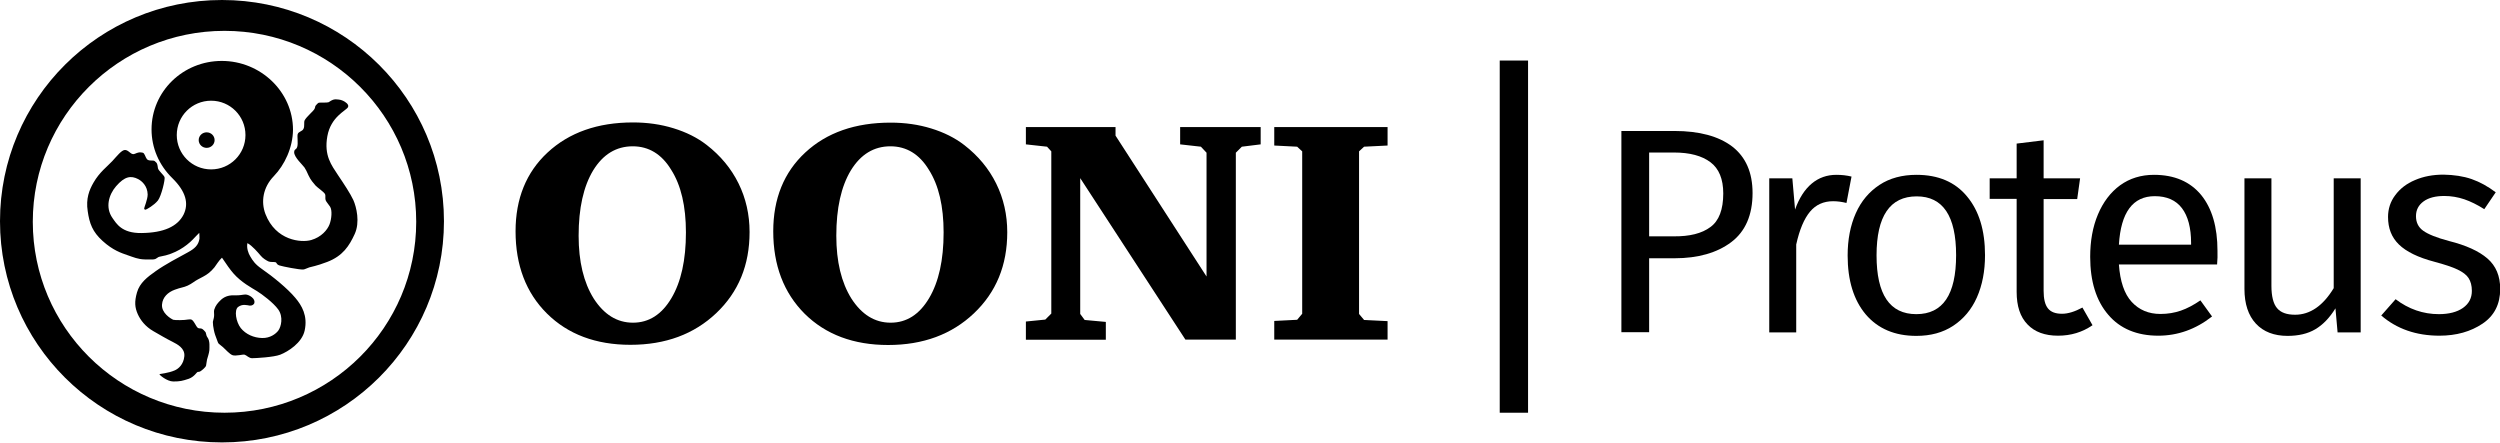
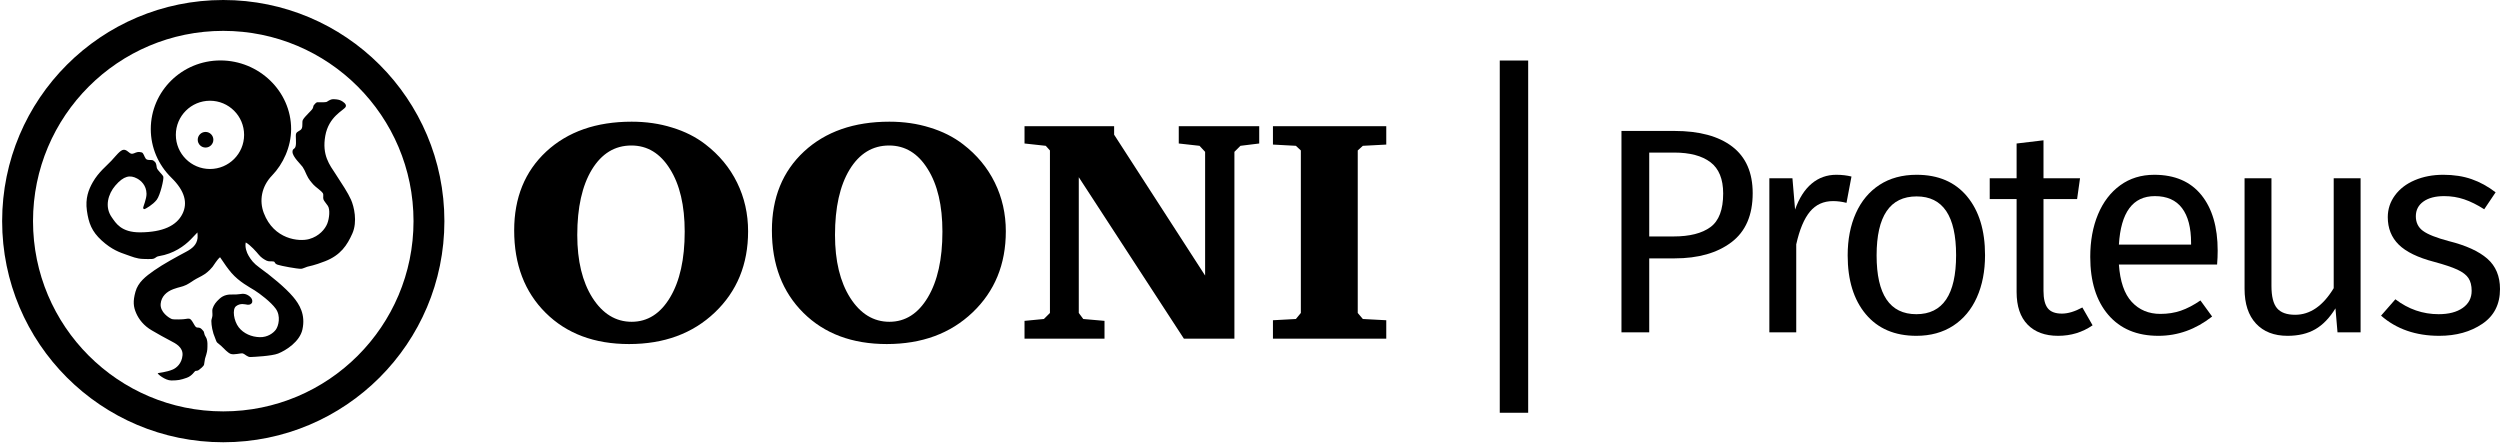
- <svg xmlns="http://www.w3.org/2000/svg" version="1.1" x="0px" y="0px" viewBox="0 0 1288.4 227.9" enable-background="new 0 0 1288.4 227.9" xml:space="preserve">
+ <svg xmlns="http://www.w3.org/2000/svg" version="1.1" x="0px" y="0px" viewBox="0 0 1288.404 227.923" enable-background="new 0 0 1288.404 227.923" xml:space="preserve">
  <g id="Layer_1">
</g>
  <g id="Logo">
    <g>
-       <g id="Page-1_17_">
-         <g id="Wordmark-Horizontal_17_">
-           <g id="Logo-wordmark-HORIZ_17_" transform="translate(1, 1)">
-             <g>
-               <g>
-                 <path d="M113.4-1C50.2-1-1,50-1,113s51.2,114,114.4,114s114.4-51,114.4-114S176.6-1,113.4-1z M114.7,211.7         c-54.6,0-98.8-44.1-98.8-98.4s44.2-98.4,98.8-98.4s98.8,44.1,98.8,98.4S169.3,211.7,114.7,211.7z" />
-               </g>
-               <g>
-                 <path d="M173.1,89.1c-3.2-4.9-7.2-9.9-5.4-19.9c1.8-10,9.5-13.1,10.6-14.9c0.9-1.5-1.7-3-2.4-3.3c-0.8-0.4-1.6-0.7-3.7-0.8         c-0.1,0-0.3,0-0.4,0c-1.8,0.1-2.8,1.2-3.5,1.5c-0.8,0.3-4.4,0.1-4.9,0.2c-0.5,0.1-1.5,1.2-1.7,1.5c-0.4,0.5-0.1,0.6-0.6,1.7         c-0.5,1.1-4.1,4-5.1,5.9c-0.5,1,0.1,3.1-0.6,4.4c-0.6,1.4-2.6,1.3-3,2.8c-0.3,1.1,0.3,4.7-0.2,6.4c-0.5,1.8-1.5,1-1.6,2.8         c-0.1,2.6,4.5,6.7,5.3,7.9c0.8,1.2,1.1,1.9,2.1,4.1c1.1,2.4,2.5,3.9,3.6,5.2c1.1,1.2,4.1,3.1,4.9,4.4c0.4,0.7,0,2.1,0.3,3.1         c0.3,0.9,1.1,1.6,2.3,3.4c1.2,1.8,0.8,6.4-0.3,9.2c-1.1,2.8-4.2,6.5-9.4,8c-5.2,1.5-18.3,0.3-23.6-13.4         c-2.4-6.3-1.3-13.7,4.3-19.5c5.6-5.8,9.8-14.7,9.9-23.9c0-19.6-16.7-35.5-36.7-35.5S77.1,46.1,77.1,65.7         c0,9.4,3.8,18.4,10.8,25.2c6.9,6.8,8.5,13,5.7,18.7c-3.1,6.1-10.2,9.4-21.8,9.5c-10.1,0.1-12.8-4.9-14.8-7.7         c-3.9-5.5-1.9-12.1,1.8-16.4c4.5-5.2,7.7-5.6,11.4-3.7c1.9,1,4.8,3.5,4.9,7.9c0,2.6-1.8,6.7-1.8,7.2s0.4,0.8,0.9,0.6         c0.5-0.2,4.1-2.1,6.2-4.7c1.8-2.4,3.8-10.9,3.4-12c-0.4-1.1-3.2-3.4-3.4-4.6c-0.1-0.7-0.2-1.7-0.5-2.4         c-0.2-0.5-0.9-1-1.2-1.3c-0.8-0.6-3,0.2-4-1c-0.8-1-1.1-3-2.1-3.3c-0.5-0.1-1.4-0.3-2.2-0.1c-1.2,0.2-2.1,1-3,0.8         c-1.3-0.2-2.4-2.2-4.1-2.1c-1.7,0.1-4,3.1-6.4,5.7c-2.4,2.6-6.7,5.8-9.7,11.1c-2.2,3.8-4,8.3-3,14.7         c0.9,6.4,2.5,10.7,7.7,15.4c5.3,4.8,9.6,6.2,12.8,7.3c3.2,1.1,5.4,2.1,8.8,2.2c1.2,0,3.7,0.1,4.5,0c2.1-0.2,1.7-1.2,3.7-1.5         c7.7-1.3,13.2-5.3,16.5-8.6c0.8-0.9,3.1-3.2,3.5-3.6c0.1,0.6,0.1,2.5,0.1,3c-0.5,3.4-2.6,5.2-5.9,7         c-4.8,2.6-11.8,6.3-16.6,9.7c-4.4,3.1-8.3,6.1-9.7,11c-1.4,4.9-1.1,7.8,0.4,11.2c1.4,3.1,3.9,6.4,8.1,8.8         c3.5,2,6.5,3.8,9.9,5.5c2.3,1.2,6.4,3.2,6,7.4c-0.4,4.3-3.1,6.5-5,7.3c-3.2,1.4-7.7,1.8-7.8,1.9c-0.3,0.3,3.9,3.8,7.1,3.8         c3.5,0,4.7-0.3,8-1.4c2.8-1,4.1-3.4,4.5-3.5c0.5-0.1,1.1,0,1.7-0.5c0.6-0.4,2.5-1.9,2.7-2.8c0.2-0.9,0.3-2.3,0.5-3.1         c0.2-0.8,1.1-3.4,1.2-4.8c0-1.4,0.4-4.7-0.9-6.5c-1.1-1.5-0.5-2.4-1.4-3.2c-0.1-0.1-0.9-1.1-1.6-1.4c-0.9-0.3-1.3,0-2-0.4         c-1-0.6-2.2-4.3-3.7-4.4c-0.5,0-1.1,0-1.7,0.1c-1.2,0.3-6.4,0.4-7.3,0.1c-1.4-0.6-6.2-3.6-5.8-7.9c0.3-3.7,3-6.3,6.6-7.6         c3.2-1.2,4.4-1.1,6.6-2.1c2.2-1,3.7-2.4,5.3-3.2c1.6-0.9,3.9-1.9,5.6-3.3c1-0.8,1.9-1.7,2.9-2.9c0.8-1,2.3-3.6,3.9-5         c2.2,3.3,4.3,6.3,5.9,8.1c4,4.6,9.5,7.5,12.1,9.1c2.6,1.6,8.5,6,11,9.5c2.7,3.8,1.5,8.9,0,10.9c-1.3,1.7-4.2,3.9-8.3,3.8         c-4.3-0.1-8.4-1.9-11-5.1c-2.5-3.2-3.5-9.3-1.4-10.9c2.3-1.7,4.6-0.9,6-0.7c1.1,0.1,2.2-0.5,2.4-1.4c0.2-0.9-0.1-2-1.4-3         c-0.7-0.5-1.9-1.4-3.5-1.3c-0.9,0-2.6,0.5-5,0.4c-2.5-0.1-4.9,0.2-7.2,2.2c-1.8,1.7-2.9,3-3.6,5.2c-0.3,0.8,0.1,2.6-0.1,3.6         c-0.1,1-0.5,1.9-0.6,2.7c0,1.2,0.2,2.7,0.5,4.1c0.3,1.6,0.9,3.4,1.6,5.1c0.3,0.7,0.5,1.6,0.9,2c0.5,0.5,1.3,1,2.2,1.8         c1.6,1.5,3.4,3.5,4.8,4.1c1.8,0.7,5.4-0.5,6.4-0.2c1,0.3,2.3,1.9,3.9,1.8c1.6,0,11.1-0.5,14.4-1.8         c4.1-1.6,11.2-6.1,12.6-12.4c1.7-7.7-1.5-13-4.8-16.9c-4-4.8-11.6-11-17.4-15c-3.3-2.3-4.5-4.1-5.8-6.3c-1-1.6-2-4.3-1.5-6.9         c2.4,1.2,5.7,5.1,6.7,6.3c1.3,1.6,2.9,2.5,4.1,3.1c1.1,0.5,2.5,0.2,3.5,0.4c1.1,0.2,0.3,1,2.2,1.7c1.9,0.6,10.2,2.2,12.2,2.1         c0.8,0,1.9-0.7,3.2-1.1c1.2-0.4,3.4-0.6,9.2-2.8c8.1-3.1,11.4-8.3,14.2-14.4s0.9-13.9-0.7-17.5         C179.5,98.7,176.4,94,173.1,89.1z M107.8,86.3c-9.8,0-17.7-7.9-17.7-17.7c0-9.8,7.9-17.7,17.7-17.7s17.7,7.9,17.7,17.7         C125.5,78.4,117.6,86.3,107.8,86.3z" />
-               </g>
-               <g>
-                 <ellipse cx="105.5" cy="71.2" rx="4.1" ry="4" />
-               </g>
-             </g>
-             <g id="Wordmark_17_" transform="translate(206, 68)">
-               <g id="Fill-10_17_">
-                 <path d="M58.7,50.2c0-16.8,5.5-30.4,16.5-40.6C86.3-0.7,101-5.9,119.2-5.9c7.5,0,14.4,1,20.9,3c6.5,2,12.2,4.8,17.1,8.6         c7.1,5.5,12.6,12.1,16.4,19.8c3.8,7.7,5.7,16.1,5.7,25.1c0,17-5.7,30.9-17.2,41.8c-11.4,10.8-26.1,16.3-44.2,16.3         c-17.8,0-32.2-5.4-43-16.1C64.1,81.9,58.7,67.7,58.7,50.2L58.7,50.2z M119.1,6.4c-8.5,0-15.3,4.1-20.4,12.4         c-5,8.3-7.5,19.5-7.5,33.7c0,13.3,2.6,24.1,7.8,32.4c5.3,8.2,12,12.4,20.2,12.4S134,93.1,139,84.7c5-8.4,7.5-19.7,7.5-33.9         c0-13.5-2.5-24.3-7.6-32.3C134,10.4,127.3,6.4,119.1,6.4L119.1,6.4z M191.5,50.2c0-16.8,5.5-30.4,16.5-40.6         c11.1-10.3,25.8-15.4,44-15.4c7.5,0,14.4,1,20.9,3c6.5,2,12.2,4.8,17.1,8.6c7.1,5.5,12.6,12.1,16.4,19.8         c3.8,7.7,5.7,16.1,5.7,25.1c0,17-5.7,30.9-17.2,41.8c-11.4,10.8-26.1,16.3-44.2,16.3c-17.8,0-32.2-5.4-43-16.1         C196.9,81.9,191.5,67.7,191.5,50.2L191.5,50.2z M251.9,6.4c-8.5,0-15.3,4.1-20.4,12.4c-5,8.3-7.5,19.5-7.5,33.7         c0,13.3,2.6,24.1,7.8,32.4c5.3,8.2,12,12.4,20.2,12.4c8.2,0,14.8-4.2,19.8-12.6c5-8.4,7.5-19.7,7.5-33.9         c0-13.5-2.5-24.3-7.6-32.3C266.8,10.4,260.1,6.4,251.9,6.4L251.9,6.4z M321.7,105.9v-9.2l10-1l3.1-3.1V9l-2.2-2.4l-10.9-1.2         v-8.9h46.2v4.4l46.9,72.6V9.7l-2.9-3.1l-10.7-1.2v-8.9h41.5v8.9L433,6.6l-3.1,3.1v96.3h-26l-54.2-83.2v70l2.3,3.1l10.9,1v9.2         H321.7z M449.7,105.9v-9.5l11.8-0.6l2.6-3.1V9l-2.6-2.4l-11.8-0.6v-9.5h58.4v9.5L496,6.6L493.4,9v83.8l2.6,3.1l12.1,0.6v9.5         H449.7z" />
+       <g>
+         <g>
+           <g>
+             <line x1="780.242" y1="31.193" x2="780.242" y2="212.718" />
+           </g>
+           <g>
+             <rect x="772.919" y="31.192" width="14.644" height="181.527" />
+           </g>
+         </g>
+         <g>
+           <path d="M892.725,75.541c7.027,5.373,10.544,13.382,10.544,24.024c0,11.349-3.667,19.783-10.995,25.304      c-7.331,5.524-17.072,8.285-29.221,8.285h-13.104v38.107H835.64V67.483h27.262C875.755,67.483,885.696,70.17,892.725,75.541z       M881.505,117.037c4.368-3.213,6.552-8.985,6.552-17.321c0-7.43-2.184-12.803-6.552-16.116      c-4.368-3.314-10.619-4.971-18.753-4.971h-12.803v43.229h12.502C870.784,121.858,877.136,120.252,881.505,117.037z" />
+           <path d="M954.18,90.981l-2.561,13.555c-2.41-0.602-4.721-0.902-6.929-0.902c-4.921,0-8.887,1.807-11.899,5.422      c-3.012,3.615-5.373,9.239-7.079,16.869v45.338h-13.857V91.884h11.899L925.11,108c2.109-5.924,4.971-10.393,8.586-13.405      c3.614-3.013,7.832-4.519,12.652-4.519C949.158,90.076,951.77,90.377,954.18,90.981z" />
+           <path d="M1013.749,101.223c6.176,7.432,9.264,17.523,9.264,30.274c0,8.235-1.407,15.491-4.218,21.765      c-2.813,6.277-6.879,11.146-12.2,14.61c-5.323,3.464-11.649,5.196-18.979,5.196c-11.146,0-19.833-3.713-26.058-11.146      c-6.228-7.431-9.339-17.521-9.339-30.274c0-8.232,1.405-15.488,4.218-21.766c2.811-6.274,6.877-11.146,12.2-14.61      c5.321-3.464,11.697-5.196,19.129-5.196C998.913,90.076,1007.573,93.793,1013.749,101.223z M967.131,131.649      c0,20.183,6.827,30.274,20.484,30.274c13.655,0,20.484-10.142,20.484-30.426c0-20.183-6.777-30.274-20.334-30.274      C974.008,101.223,967.131,111.365,967.131,131.649z" />
+           <path d="M1078.441,167.647c-5.222,3.615-11.146,5.422-17.772,5.422c-6.729,0-11.975-1.932-15.74-5.799      c-3.766-3.864-5.648-9.463-5.648-16.794v-47.897h-13.857V91.884h13.857V73.959l13.857-1.656v19.581h18.827l-1.506,10.694      h-17.321v47.295c0,4.119,0.727,7.105,2.184,8.962c1.454,1.859,3.891,2.786,7.306,2.786c3.111,0,6.627-1.055,10.543-3.162      L1078.441,167.647z" />
+           <path d="M1142.605,136.317h-50.608c0.603,8.736,2.81,15.164,6.627,19.28c3.815,4.118,8.736,6.175,14.761,6.175      c3.815,0,7.329-0.551,10.544-1.656c3.212-1.104,6.575-2.861,10.092-5.271l6.024,8.283c-8.435,6.628-17.675,9.941-27.714,9.941      c-11.048,0-19.656-3.615-25.832-10.844c-6.176-7.23-9.264-17.172-9.264-29.824c0-8.232,1.33-15.537,3.992-21.915      c2.659-6.376,6.477-11.372,11.447-14.987c4.971-3.614,10.818-5.422,17.547-5.422c10.544,0,18.626,3.465,24.25,10.393      c5.623,6.929,8.436,16.52,8.436,28.77C1142.907,131.549,1142.805,133.907,1142.605,136.317z M1129.2,125.171      c0-7.832-1.558-13.806-4.669-17.924c-3.114-4.116-7.783-6.176-14.008-6.176c-11.349,0-17.524,8.337-18.526,25.003h37.203      V125.171z" />
+           <path d="M1216.56,171.262h-11.898l-1.055-12.352c-3.013,4.922-6.477,8.51-10.393,10.77c-3.917,2.26-8.688,3.389-14.31,3.389      c-6.929,0-12.351-2.108-16.267-6.326c-3.917-4.217-5.875-10.189-5.875-17.924V91.884h13.857v55.429      c0,5.422,0.953,9.264,2.862,11.522c1.906,2.259,5.02,3.39,9.338,3.39c7.731,0,14.358-4.568,19.882-13.707V91.884h13.857V171.262      z" />
+           <path d="M1273.794,92.336c4.316,1.506,8.436,3.766,12.352,6.777l-5.875,8.736c-3.614-2.309-7.056-4.016-10.317-5.121      c-3.264-1.104-6.702-1.657-10.317-1.657c-4.519,0-8.084,0.93-10.694,2.786c-2.612,1.859-3.916,4.395-3.916,7.607      c0,3.215,1.229,5.723,3.69,7.531c2.459,1.807,6.902,3.564,13.33,5.271c8.835,2.209,15.438,5.223,19.807,9.037      c4.368,3.817,6.552,9.037,6.552,15.664c0,7.833-3.038,13.809-9.112,17.924c-6.077,4.119-13.48,6.176-22.217,6.176      c-12.05,0-22.043-3.464-29.974-10.393l7.381-8.435c6.726,5.121,14.158,7.682,22.292,7.682c5.22,0,9.361-1.078,12.426-3.239      c3.062-2.157,4.594-5.095,4.594-8.811c0-2.711-0.553-4.896-1.656-6.553c-1.106-1.656-3.013-3.111-5.724-4.367      c-2.712-1.255-6.68-2.584-11.899-3.992c-8.435-2.207-14.535-5.17-18.301-8.887c-3.766-3.713-5.648-8.434-5.648-14.158      c0-4.115,1.229-7.855,3.69-11.221c2.46-3.363,5.874-5.974,10.242-7.832c4.368-1.857,9.264-2.787,14.686-2.787      C1264.606,90.076,1269.475,90.829,1273.794,92.336z" />
+         </g>
+       </g>
+       <g>
+         <g>
+           <g id="Page-1_21_">
+             <g id="Wordmark-Horizontal_21_">
+               <g id="Logo-wordmark-HORIZ_21_" transform="translate(1, 1)">
+                 <g id="Wordmark_21_" transform="translate(206, 68)">
+                   <g id="Fill-10_21_">
+                     <g>
+                       <path d="M57.989,49.737c0-16.843,5.511-30.388,16.536-40.643c11.078-10.254,25.75-15.38,44.02-15.38            c7.456,0,14.405,1.008,20.851,3.028c6.496,1.965,12.196,4.834,17.096,8.606c7.136,5.473,12.594,12.061,16.378,19.765            c3.781,7.704,5.67,16.071,5.67,25.102c0,17.001-5.725,30.949-17.176,41.839c-11.395,10.84-26.123,16.257-44.176,16.257            c-17.844,0-32.168-5.365-42.982-16.096C63.394,81.483,57.989,67.324,57.989,49.737L57.989,49.737z M118.384,5.986            c-8.521,0-15.312,4.143-20.37,12.433c-5.008,8.287-7.511,19.524-7.511,33.708c0,13.337,2.61,24.122,7.831,32.356            c5.272,8.234,12.01,12.352,20.211,12.352s14.806-4.196,19.811-12.591c5.008-8.395,7.511-19.684,7.511-33.869            c0-13.496-2.531-24.252-7.589-32.276C133.27,10.024,126.641,5.986,118.384,5.986L118.384,5.986z M190.811,49.737            c0-16.843,5.514-30.388,16.536-40.643c11.078-10.254,25.753-15.38,44.02-15.38c7.456,0,14.405,1.008,20.851,3.028            c6.496,1.965,12.196,4.834,17.096,8.606c7.136,5.473,12.597,12.061,16.378,19.765s5.672,16.071,5.672,25.102            c0,17.001-5.725,30.949-17.176,41.839c-11.398,10.84-26.123,16.257-44.178,16.257c-17.841,0-32.168-5.365-42.979-16.096            C196.217,81.483,190.811,67.324,190.811,49.737L190.811,49.737z M251.209,5.986c-8.521,0-15.312,4.143-20.373,12.433            c-5.008,8.287-7.509,19.524-7.509,33.708c0,13.337,2.61,24.122,7.829,32.356c5.272,8.234,12.01,12.352,20.211,12.352            s14.806-4.196,19.813-12.591c5.005-8.395,7.509-19.684,7.509-33.869c0-13.496-2.529-24.252-7.589-32.276            C266.093,10.024,259.463,5.986,251.209,5.986L251.209,5.986z M320.999,105.521v-9.164l9.985-0.957l3.116-3.108V8.537            l-2.156-2.392l-10.944-1.194v-8.928h46.176v4.385l46.894,72.599V9.253l-2.877-3.108l-10.705-1.194v-8.928h41.463v8.928            l-9.667,1.194l-3.116,3.108v96.269h-26.043l-54.163-83.198v69.968l2.315,3.108l10.944,0.957v9.164H320.999z             M449.028,105.521v-9.483l11.824-0.638l2.557-3.108V8.537l-2.557-2.392l-11.824-0.636v-9.485h58.4v9.485l-12.065,0.636            l-2.635,2.392v83.756l2.635,3.108l12.065,0.638v9.483H449.028z" />
+                     </g>
+                   </g>
+                 </g>
              </g>
            </g>
          </g>
        </g>
-       </g>
-       <g>
+         <path d="M115.064-0.001c-62.938,0-113.96,51.022-113.96,113.96c0,62.938,51.022,113.96,113.96,113.96     c62.938,0,113.96-51.022,113.96-113.96C229.024,51.021,178.002-0.001,115.064-0.001z M115.064,212.01     c-54.151,0-98.05-43.9-98.05-98.051c0-54.152,43.899-98.051,98.05-98.051c54.151,0,98.05,43.899,98.05,98.051     C213.114,168.11,169.215,212.01,115.064,212.01z" />
+         <path d="M180.89,102.905c-1.577-3.536-4.671-8.229-7.856-13.097c-3.185-4.868-7.175-9.837-5.396-19.814     s9.395-13.037,10.478-14.87c0.866-1.468-1.711-2.953-2.353-3.259c-0.779-0.369-1.627-0.658-3.674-0.748     c-0.127-0.006-0.252-0.007-0.372-0.002c-1.804,0.065-2.765,1.197-3.508,1.446c-0.806,0.27-4.339,0.056-4.828,0.158     c-0.535,0.112-1.474,1.243-1.675,1.531c-0.351,0.507-0.081,0.633-0.58,1.68c-0.501,1.046-4.071,4.023-5.048,5.879     c-0.523,0.994,0.064,3.05-0.574,4.415c-0.636,1.365-2.547,1.298-2.954,2.794c-0.299,1.101,0.272,4.638-0.209,6.364     c-0.499,1.788-1.534,0.982-1.599,2.806c-0.091,2.57,4.452,6.667,5.226,7.85c0.774,1.184,1.084,1.88,2.041,4.042     c1.066,2.412,2.503,3.915,3.584,5.141c1.081,1.225,4.056,3.103,4.825,4.417c0.427,0.731-0.038,2.126,0.251,3.041     c0.272,0.865,1.054,1.622,2.282,3.397c1.228,1.774,0.817,6.391-0.294,9.181c-1.111,2.792-4.138,6.49-9.316,7.944     c-5.178,1.453-18.179,0.264-23.386-13.397c-2.394-6.283-1.295-13.634,4.3-19.417c5.594-5.783,9.767-14.628,9.781-23.842     c0-19.547-16.591-35.394-36.423-35.394c-19.832,0-35.909,15.846-35.909,35.394c0.008,9.38,3.794,18.375,10.682,25.1     c6.889,6.725,8.445,12.975,5.621,18.61c-3.056,6.097-10.101,9.392-21.68,9.489c-9.979,0.084-12.679-4.872-14.702-7.72     c-3.882-5.461-1.872-12.087,1.769-16.341c4.422-5.168,7.687-5.614,11.277-3.681c1.927,1.038,4.774,3.456,4.839,7.863     c0.038,2.625-1.738,6.691-1.738,7.206c0,0.515,0.419,0.836,0.869,0.643c0.451-0.193,4.066-2.107,6.112-4.729     c1.831-2.346,3.796-10.873,3.41-11.967c-0.386-1.093-3.168-3.368-3.361-4.591c-0.115-0.726-0.2-1.655-0.542-2.417     c-0.234-0.52-0.873-0.998-1.212-1.259c-0.836-0.645-3.024,0.161-3.925-0.966C74.351,80.82,74.03,78.793,73,78.536     c-0.468-0.118-1.367-0.306-2.189-0.138c-1.182,0.241-2.07,0.954-2.99,0.846c-1.285-0.15-2.381-2.188-4.118-2.058     c-1.728,0.127-3.924,3.088-6.305,5.661c-2.381,2.574-6.607,5.824-9.586,11.066c-2.16,3.801-3.925,8.3-3.024,14.669     c0.901,6.37,2.47,10.662,7.592,15.344c5.269,4.816,9.522,6.209,12.674,7.303c3.153,1.093,5.34,2.114,8.75,2.22     c1.175,0.036,3.678,0.114,4.508,0.024c2.101-0.225,1.674-1.15,3.631-1.473c7.623-1.254,13.051-5.234,16.351-8.594     c0.84-0.855,3.042-3.207,3.453-3.612c0.103,0.585,0.134,2.465,0.068,2.953c-0.457,3.347-2.545,5.22-5.892,7.005     c-4.777,2.547-11.713,6.292-16.469,9.62c-4.399,3.081-8.28,6.074-9.644,10.988c-1.365,4.913-1.091,7.733,0.41,11.123     c1.37,3.092,3.867,6.392,8.052,8.803c3.462,1.994,6.492,3.748,9.832,5.463c2.298,1.18,6.318,3.18,5.955,7.366     c-0.369,4.244-3.116,6.489-4.981,7.302c-3.203,1.397-7.592,1.762-7.78,1.911c-0.331,0.264,3.821,3.773,7.007,3.752     c3.479-0.022,4.712-0.256,7.938-1.387c2.805-0.983,4.027-3.435,4.482-3.526c0.455-0.091,1.12-0.037,1.729-0.479     c0.593-0.431,2.479-1.889,2.706-2.752c0.228-0.865,0.274-2.32,0.501-3.094c0.228-0.774,1.137-3.388,1.183-4.799     c0.046-1.411,0.411-4.641-0.853-6.495c-1.047-1.536-0.501-2.343-1.376-3.173c-0.145-0.138-0.881-1.112-1.553-1.364     c-0.87-0.325-1.325-0.041-1.949-0.387c-0.996-0.554-2.187-4.288-3.625-4.392c-0.525-0.037-1.135-0.006-1.665,0.122     c-1.182,0.285-6.359,0.419-7.289,0.061c-1.439-0.554-6.13-3.549-5.732-7.871c0.343-3.713,2.988-6.24,6.574-7.552     c3.202-1.172,4.322-1.069,6.505-2.115c2.153-1.031,3.663-2.342,5.301-3.206c1.637-0.865,3.855-1.899,5.538-3.31     c0.96-0.804,1.922-1.716,2.83-2.859c0.779-0.977,2.266-3.628,3.854-4.943c2.172,3.321,4.295,6.245,5.862,8.063     c3.98,4.617,9.417,7.426,11.964,9.019c2.547,1.591,8.392,5.973,10.896,9.476c2.685,3.752,1.455,8.893-0.023,10.849     c-1.279,1.694-4.185,3.891-8.188,3.8c-4.282-0.097-8.384-1.855-10.896-5.096c-2.502-3.231-3.477-9.295-1.342-10.895     c2.296-1.721,4.545-0.901,5.96-0.729c1.108,0.135,2.161-0.455,2.343-1.365c0.181-0.91-0.114-2.002-1.342-2.957     c-0.652-0.507-1.851-1.347-3.505-1.326c-0.907,0.011-2.616,0.45-4.934,0.369c-2.461-0.085-4.885,0.178-7.111,2.235     c-1.831,1.694-2.882,3.032-3.566,5.154c-0.261,0.807,0.055,2.542-0.054,3.575c-0.108,1.043-0.539,1.86-0.547,2.663     c-0.013,1.193,0.182,2.654,0.454,4.08c0.303,1.587,0.88,3.421,1.594,5.045c0.292,0.665,0.527,1.575,0.903,1.979     c0.456,0.491,1.328,0.999,2.154,1.805c1.564,1.526,3.378,3.495,4.808,4.061c1.776,0.703,5.368-0.523,6.369-0.205     c1,0.318,2.286,1.885,3.832,1.84c1.548-0.045,11.027-0.491,14.297-1.796c4.086-1.63,11.134-6.121,12.519-12.372     c1.708-7.707-1.53-12.98-4.779-16.837c-4.012-4.762-11.54-10.914-17.219-14.989c-3.253-2.334-4.487-4.109-5.745-6.228     c-0.956-1.61-1.969-4.33-1.461-6.826c2.34,1.225,5.684,5.042,6.662,6.261c1.26,1.568,2.866,2.522,4.108,3.132     c1.099,0.54,2.472,0.231,3.518,0.413c1.046,0.181,0.297,1.038,2.162,1.676c1.866,0.636,10.112,2.161,12.096,2.091     c0.811-0.029,1.897-0.657,3.18-1.059c1.228-0.385,3.329-0.558,9.162-2.836c7.999-3.125,11.36-8.221,14.064-14.315     C184.297,114.222,182.466,106.441,180.89,102.905z M108.211,87.093c-9.714,0-17.589-7.874-17.589-17.588     c0-9.715,7.875-17.589,17.589-17.589S125.8,59.79,125.8,69.505C125.8,79.219,117.925,87.093,108.211,87.093z" />
        <g>
-           <line x1="780.2" y1="31.2" x2="780.2" y2="212.7" />
+           <g>
+             <path d="M105.931,67.994c2.224,0,4.026,1.802,4.026,4.026c0,2.224-1.802,4.026-4.026,4.026c-2.224,0-4.026-1.802-4.026-4.026       C101.905,69.796,103.707,67.994,105.931,67.994" />
+           </g>
        </g>
-         <g>
-           <rect x="772.9" y="31.2" width="14.6" height="181.5" />
-         </g>
-       </g>
-       <g>
-         <path d="M892.7,75.5c7,5.4,10.5,13.4,10.5,24c0,11.3-3.7,19.8-11,25.3c-7.3,5.5-17.1,8.3-29.2,8.3h-13.1v38.1h-14.3V67.5h27.3     C875.8,67.5,885.7,70.2,892.7,75.5z M881.5,117c4.4-3.2,6.6-9,6.6-17.3c0-7.4-2.2-12.8-6.6-16.1c-4.4-3.3-10.6-5-18.8-5h-12.8     v43.2h12.5C870.8,121.9,877.1,120.3,881.5,117z" />
-         <path d="M954.2,91l-2.6,13.6c-2.4-0.6-4.7-0.9-6.9-0.9c-4.9,0-8.9,1.8-11.9,5.4c-3,3.6-5.4,9.2-7.1,16.9v45.3h-13.9V91.9h11.9     l1.4,16.1c2.1-5.9,5-10.4,8.6-13.4c3.6-3,7.8-4.5,12.7-4.5C949.2,90.1,951.8,90.4,954.2,91z" />
-         <path d="M1013.7,101.2c6.2,7.4,9.3,17.5,9.3,30.3c0,8.2-1.4,15.5-4.2,21.8c-2.8,6.3-6.9,11.1-12.2,14.6c-5.3,3.5-11.6,5.2-19,5.2     c-11.1,0-19.8-3.7-26.1-11.1c-6.2-7.4-9.3-17.5-9.3-30.3c0-8.2,1.4-15.5,4.2-21.8c2.8-6.3,6.9-11.1,12.2-14.6     c5.3-3.5,11.7-5.2,19.1-5.2C998.9,90.1,1007.6,93.8,1013.7,101.2z M967.1,131.6c0,20.2,6.8,30.3,20.5,30.3     c13.7,0,20.5-10.1,20.5-30.4c0-20.2-6.8-30.3-20.3-30.3C974,101.2,967.1,111.4,967.1,131.6z" />
-         <path d="M1078.4,167.6c-5.2,3.6-11.1,5.4-17.8,5.4c-6.7,0-12-1.9-15.7-5.8c-3.8-3.9-5.6-9.5-5.6-16.8v-47.9h-13.9V91.9h13.9V74     l13.9-1.7v19.6h18.8l-1.5,10.7h-17.3v47.3c0,4.1,0.7,7.1,2.2,9c1.5,1.9,3.9,2.8,7.3,2.8c3.1,0,6.6-1.1,10.5-3.2L1078.4,167.6z" />
-         <path d="M1142.6,136.3H1092c0.6,8.7,2.8,15.2,6.6,19.3c3.8,4.1,8.7,6.2,14.8,6.2c3.8,0,7.3-0.6,10.5-1.7     c3.2-1.1,6.6-2.9,10.1-5.3l6,8.3c-8.4,6.6-17.7,9.9-27.7,9.9c-11,0-19.7-3.6-25.8-10.8c-6.2-7.2-9.3-17.2-9.3-29.8     c0-8.2,1.3-15.5,4-21.9c2.7-6.4,6.5-11.4,11.4-15c5-3.6,10.8-5.4,17.5-5.4c10.5,0,18.6,3.5,24.3,10.4c5.6,6.9,8.4,16.5,8.4,28.8     C1142.9,131.5,1142.8,133.9,1142.6,136.3z M1129.2,125.2c0-7.8-1.6-13.8-4.7-17.9c-3.1-4.1-7.8-6.2-14-6.2     c-11.3,0-17.5,8.3-18.5,25h37.2V125.2z" />
-         <path d="M1216.6,171.3h-11.9l-1.1-12.4c-3,4.9-6.5,8.5-10.4,10.8c-3.9,2.3-8.7,3.4-14.3,3.4c-6.9,0-12.4-2.1-16.3-6.3     c-3.9-4.2-5.9-10.2-5.9-17.9V91.9h13.9v55.4c0,5.4,1,9.3,2.9,11.5c1.9,2.3,5,3.4,9.3,3.4c7.7,0,14.4-4.6,19.9-13.7V91.9h13.9     V171.3z" />
-         <path d="M1273.8,92.3c4.3,1.5,8.4,3.8,12.4,6.8l-5.9,8.7c-3.6-2.3-7.1-4-10.3-5.1c-3.3-1.1-6.7-1.7-10.3-1.7     c-4.5,0-8.1,0.9-10.7,2.8c-2.6,1.9-3.9,4.4-3.9,7.6c0,3.2,1.2,5.7,3.7,7.5c2.5,1.8,6.9,3.6,13.3,5.3c8.8,2.2,15.4,5.2,19.8,9     c4.4,3.8,6.6,9,6.6,15.7c0,7.8-3,13.8-9.1,17.9c-6.1,4.1-13.5,6.2-22.2,6.2c-12,0-22-3.5-30-10.4l7.4-8.4     c6.7,5.1,14.2,7.7,22.3,7.7c5.2,0,9.4-1.1,12.4-3.2c3.1-2.2,4.6-5.1,4.6-8.8c0-2.7-0.6-4.9-1.7-6.6c-1.1-1.7-3-3.1-5.7-4.4     c-2.7-1.3-6.7-2.6-11.9-4c-8.4-2.2-14.5-5.2-18.3-8.9c-3.8-3.7-5.6-8.4-5.6-14.2c0-4.1,1.2-7.9,3.7-11.2c2.5-3.4,5.9-6,10.2-7.8     c4.4-1.9,9.3-2.8,14.7-2.8C1264.6,90.1,1269.5,90.8,1273.8,92.3z" />
      </g>
    </g>
  </g>
</svg>
